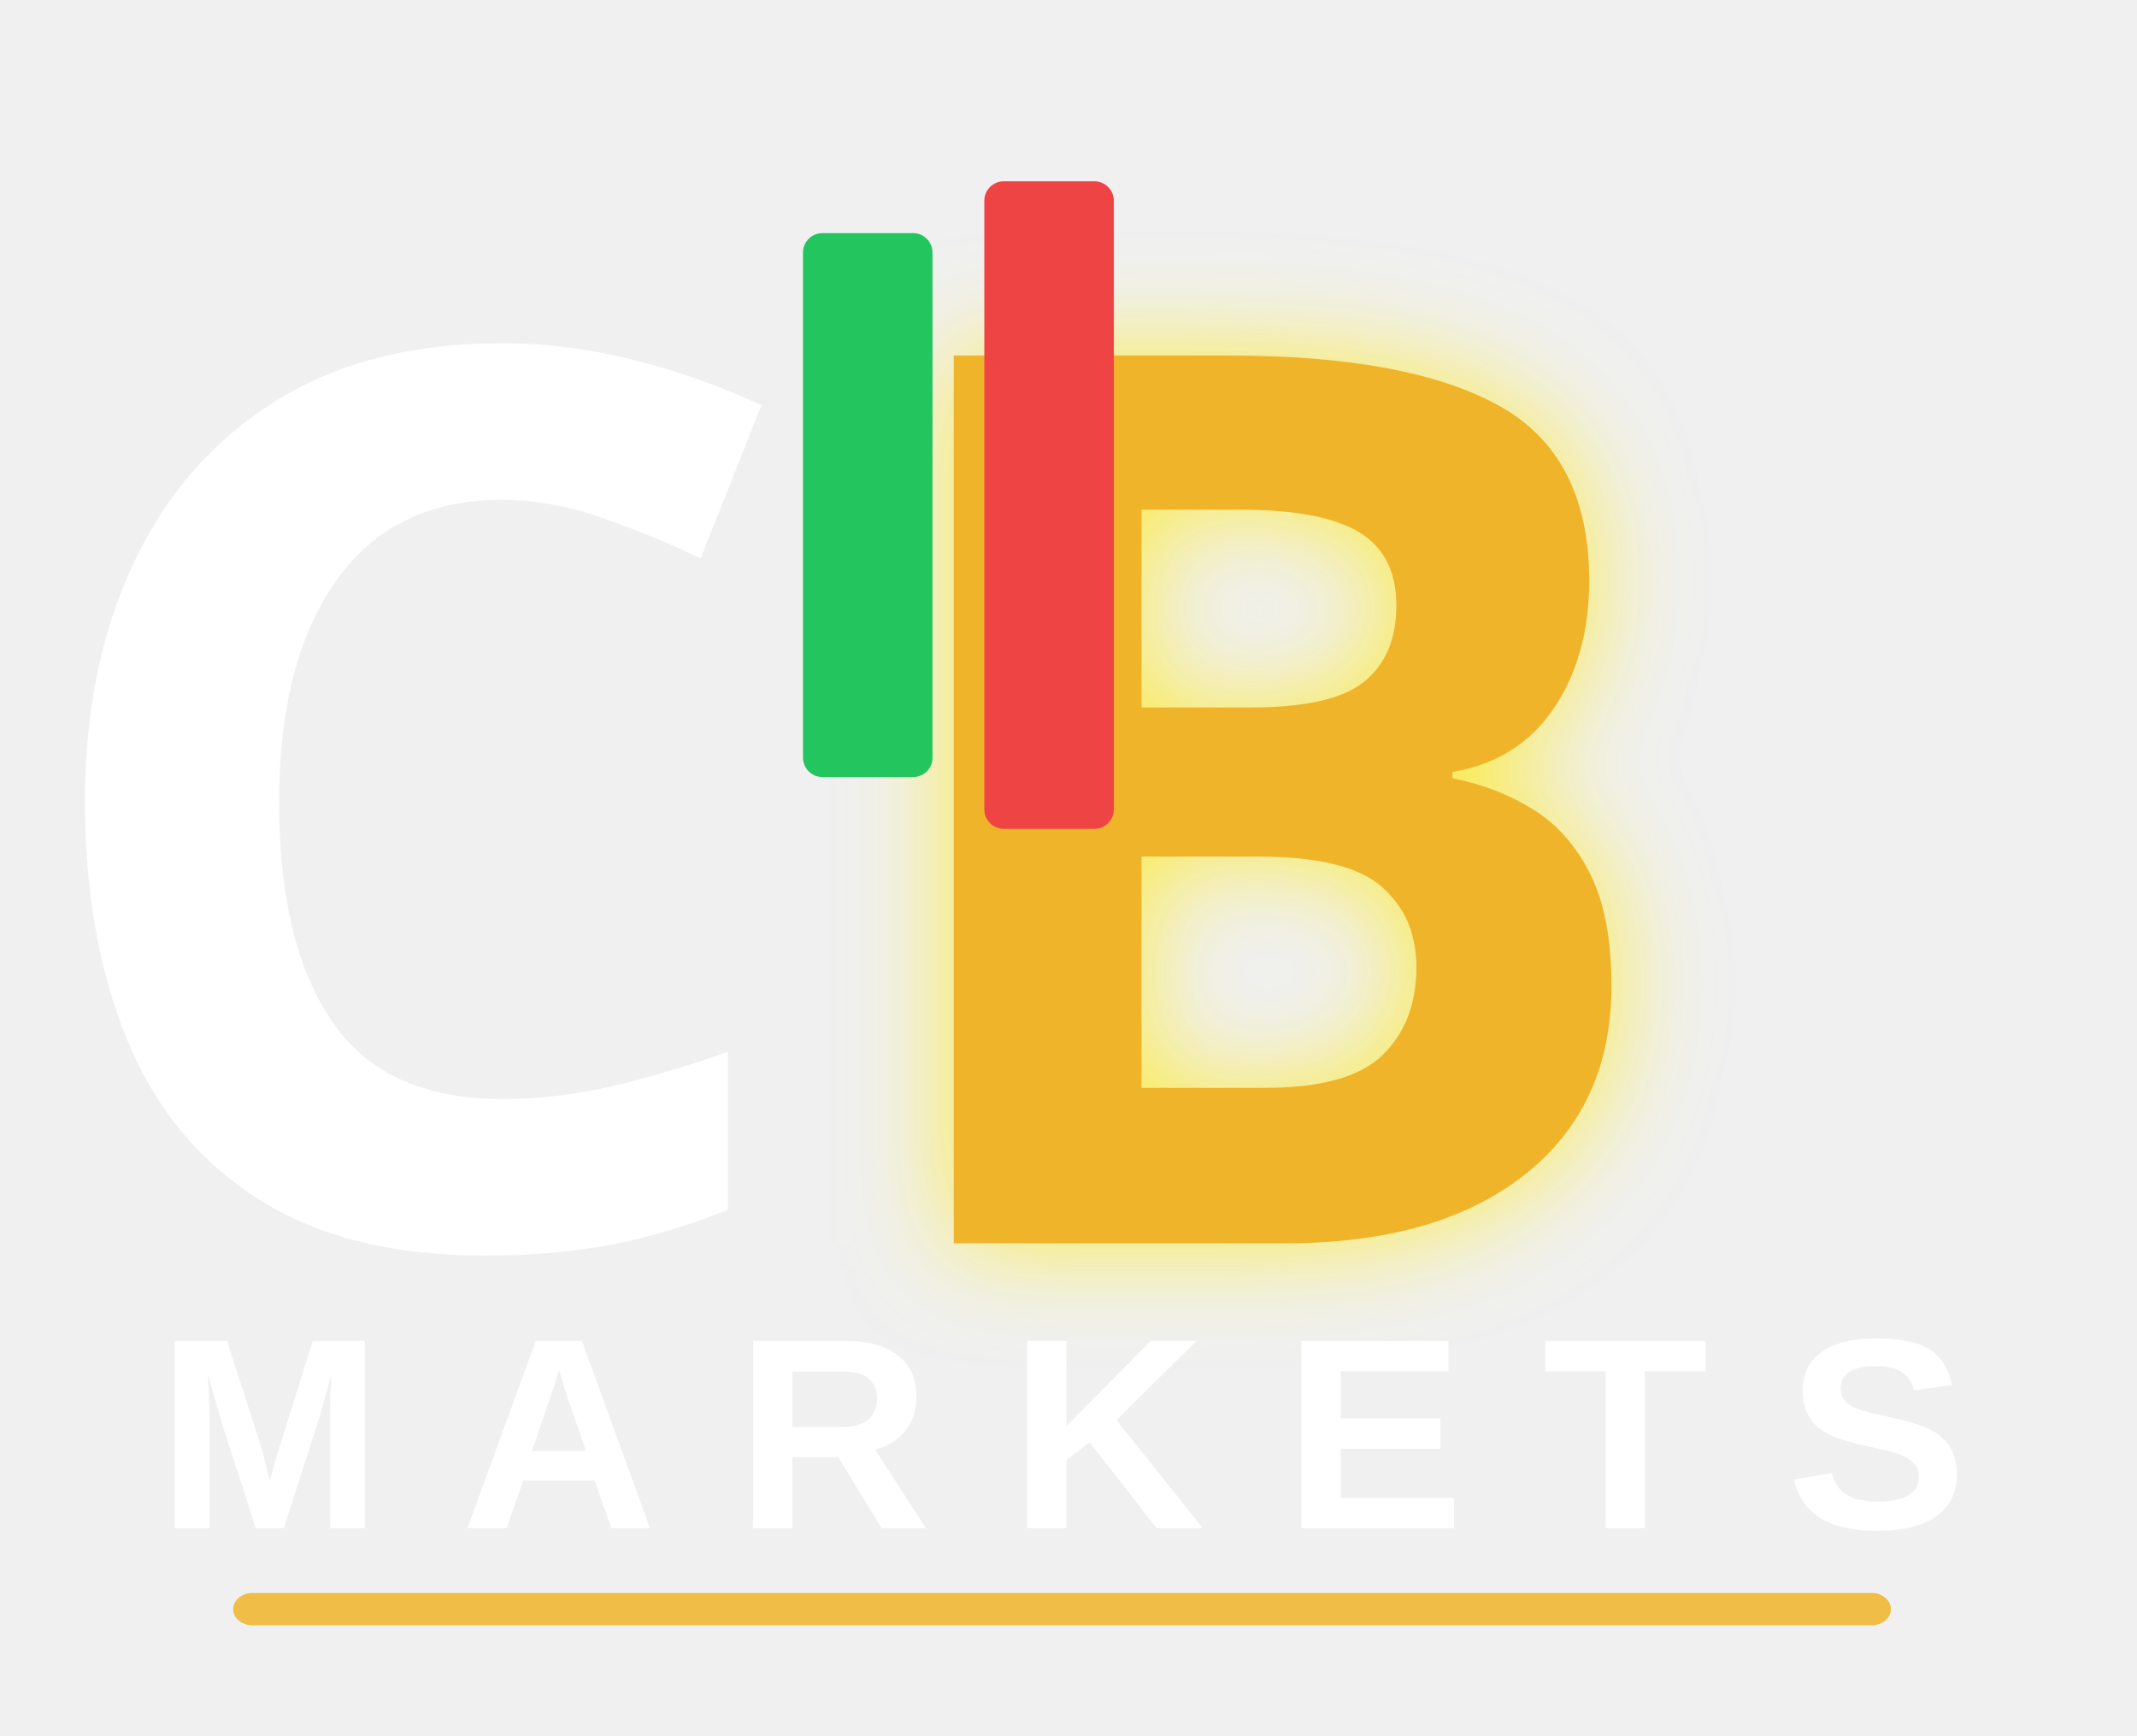
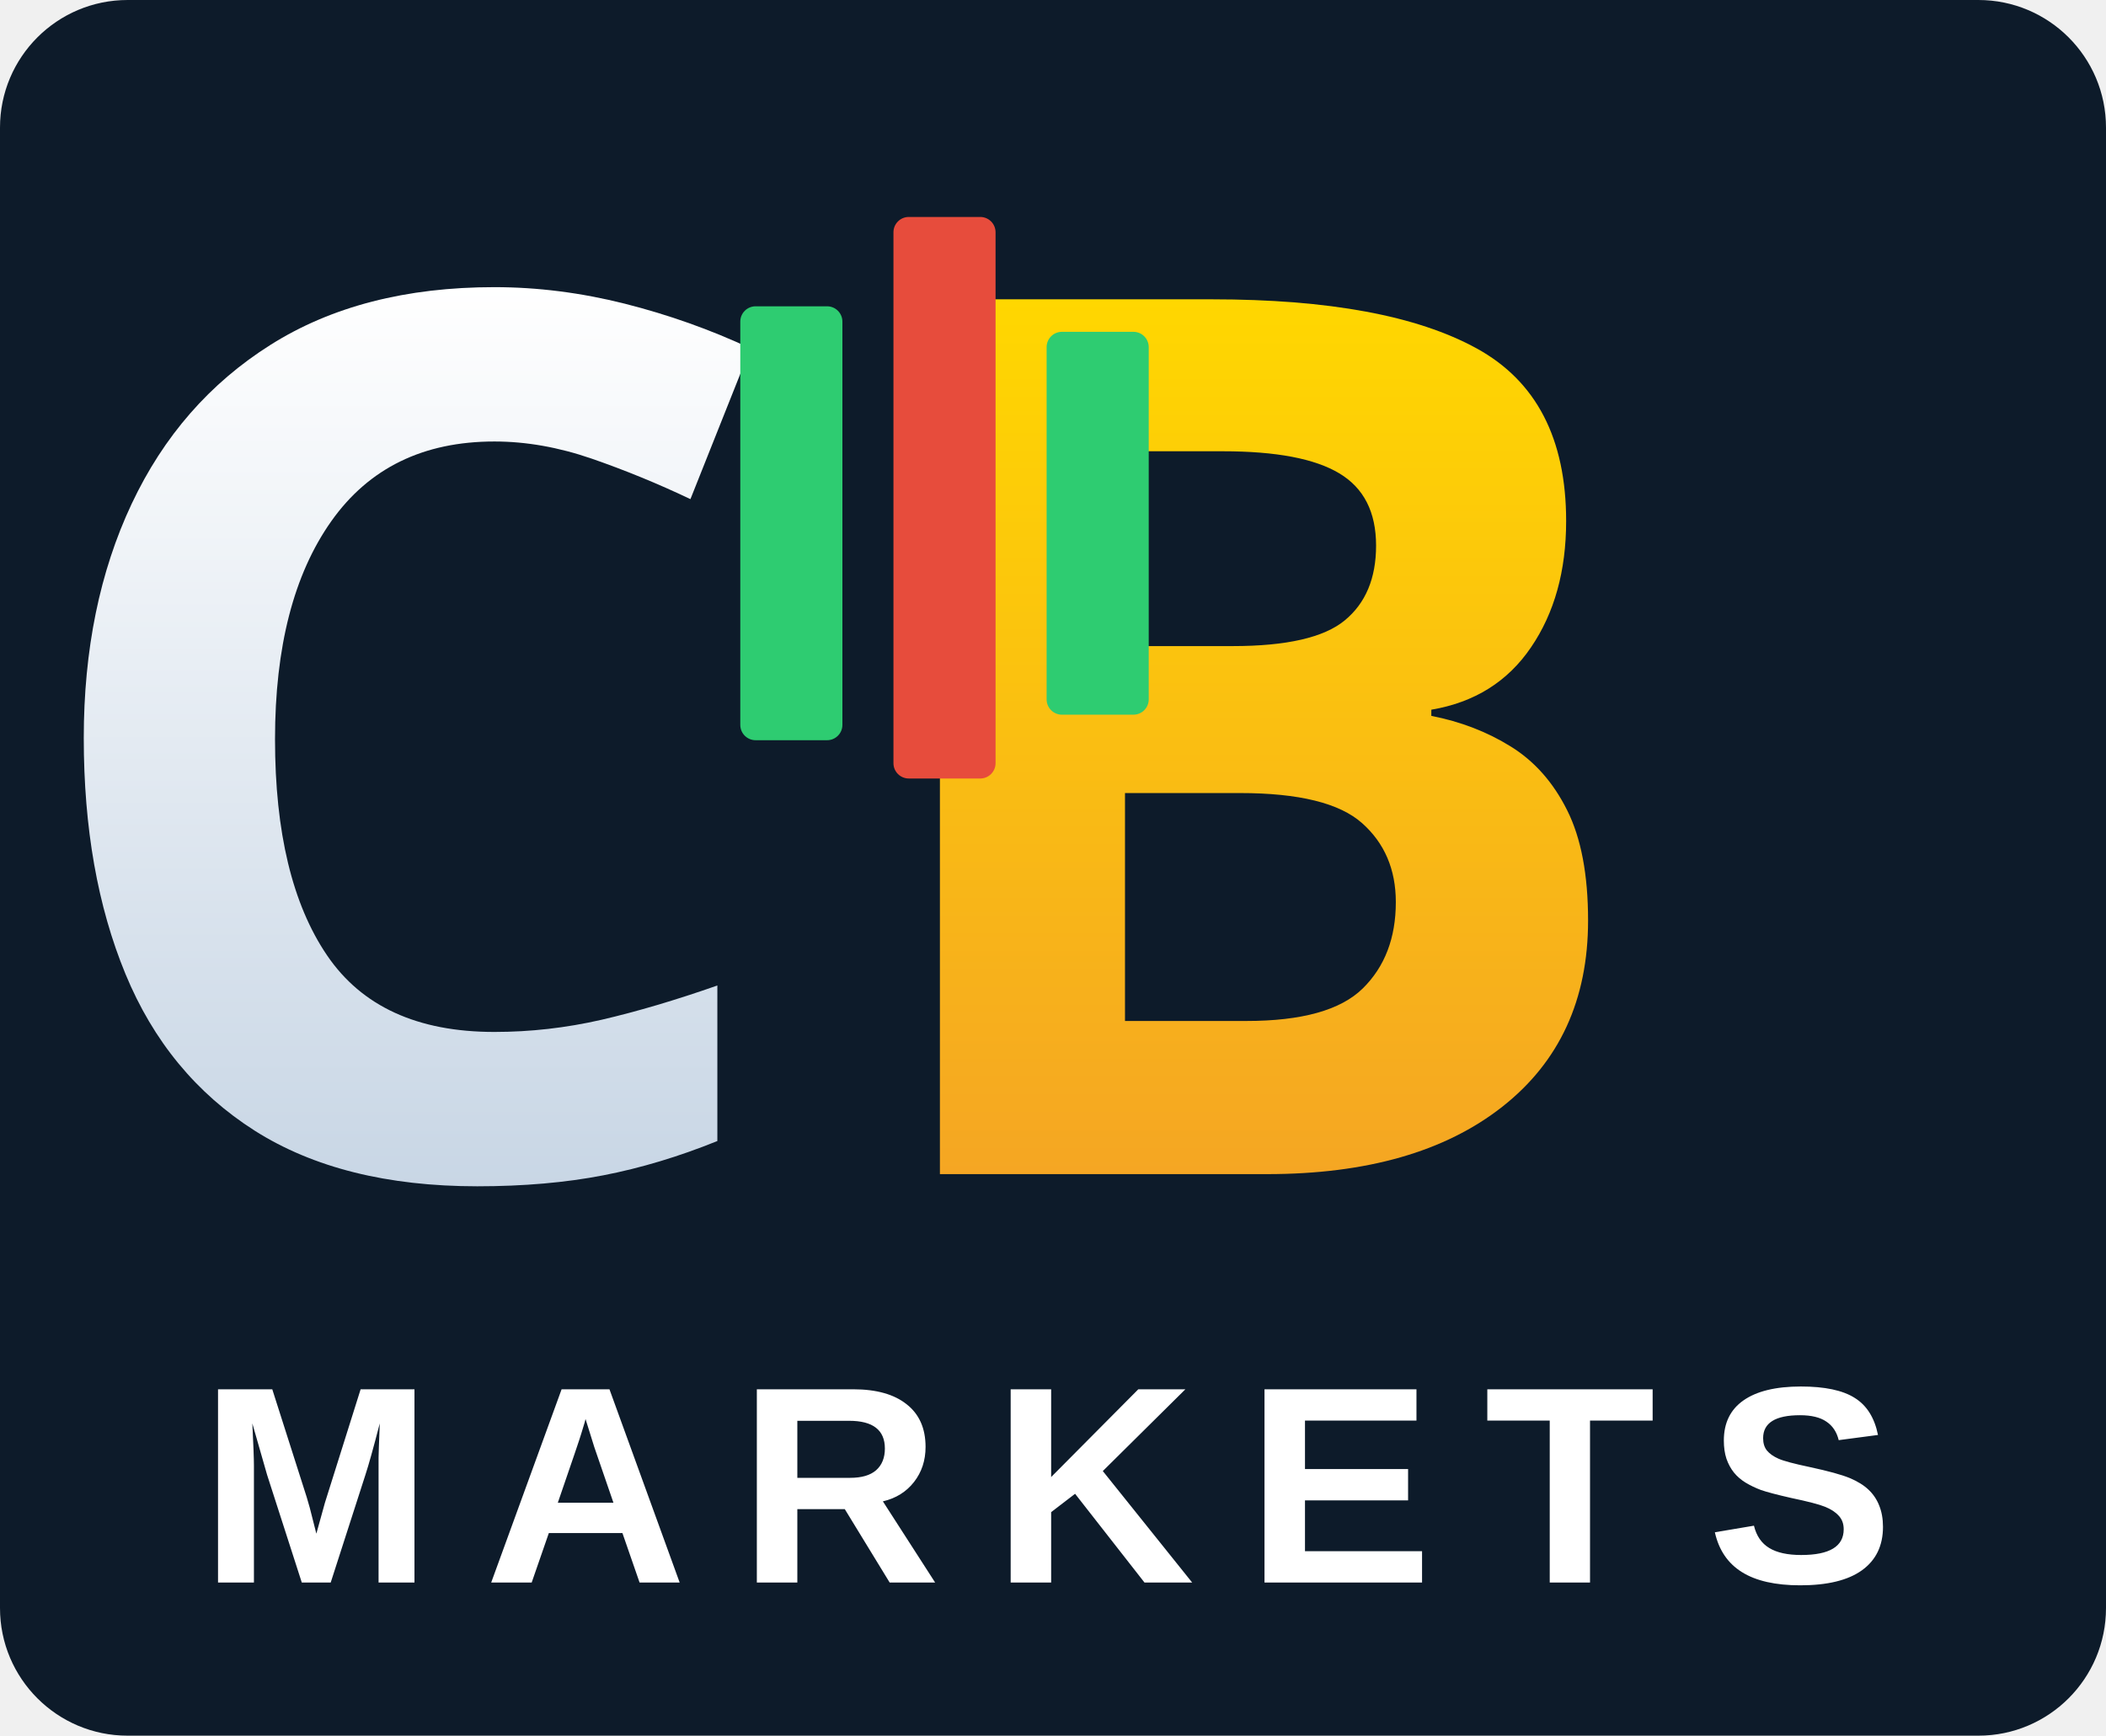
- <svg xmlns="http://www.w3.org/2000/svg" viewBox="0 0 165 134">
+ <svg xmlns="http://www.w3.org/2000/svg" viewBox="0 0 165 136">
  <defs>
-     <filter id="goldGlow" x="-25%" y="-15%" width="150%" height="130%">
-       <feGaussianBlur stdDeviation="4" result="blur" />
-       <feColorMatrix in="blur" type="matrix" values="1 0.7 0 0 0   0.7 0.45 0 0 0   0 0 0 0 0   0 0 0 0.7 0" result="coloredBlur" />
-       <feMerge>
-         <feMergeNode in="coloredBlur" />
-         <feMergeNode in="SourceGraphic" />
-       </feMerge>
-     </filter>
-     <filter id="candleGlow" x="-60%" y="-20%" width="220%" height="140%">
-       <feGaussianBlur stdDeviation="2.5" result="blur" />
+     <linearGradient id="goldGrad" x1="0%" y1="0%" x2="0%" y2="100%">
+       <stop offset="0%" stop-color="#FFD700" />
+       <stop offset="100%" stop-color="#F5A623" />
+     </linearGradient>
+     <linearGradient id="whiteGrad" x1="0%" y1="0%" x2="0%" y2="100%">
+       <stop offset="0%" stop-color="#ffffff" />
+       <stop offset="100%" stop-color="#c8d6e5" />
+     </linearGradient>
+     <filter id="glow" x="-40%" y="-40%" width="180%" height="180%">
+       <feGaussianBlur stdDeviation="1.6" result="blur" />
      <feMerge>
        <feMergeNode in="blur" />
        <feMergeNode in="SourceGraphic" />
      </feMerge>
    </filter>
  </defs>
-   <text x="1" y="96" font-family="'Arial Black', Impact, 'Haettenschweiler', sans-serif" font-weight="900" font-size="96" fill="#ffffff">C</text>
-   <text x="65" y="96" font-family="'Arial Black', Impact, 'Haettenschweiler', sans-serif" font-weight="900" font-size="96" fill="#f0b429" filter="url(#goldGlow)">B</text>
-   <line x1="67" y1="5" x2="67" y2="83" stroke="#22c55e" stroke-width="2" filter="url(#candleGlow)" />
-   <rect x="62" y="18" width="10" height="42" fill="#22c55e" rx="1.5" />
-   <line x1="81" y1="2" x2="81" y2="86" stroke="#ef4444" stroke-width="2" filter="url(#candleGlow)" />
-   <rect x="76" y="14" width="10" height="50" fill="#ef4444" rx="1.5" />
-   <text x="82" y="118" font-family="Arial, Helvetica, sans-serif" font-weight="700" font-size="21" fill="#ffffff" text-anchor="middle" letter-spacing="6">MARKETS</text>
-   <rect x="18" y="123" width="128" height="2.5" fill="#f0b429" rx="1.5" opacity="0.85" />
+   <rect width="165" height="136" fill="#0d1b2a" rx="10" />
+   <text x="1" y="92" font-family="'Arial Black', Impact, 'Haettenschweiler', sans-serif" font-weight="900" font-size="96" fill="url(#whiteGrad)">C</text>
+   <text x="65" y="92" font-family="'Arial Black', Impact, 'Haettenschweiler', sans-serif" font-weight="900" font-size="96" fill="url(#goldGrad)">B</text>
+   <line x1="62" y1="13" x2="62" y2="78" stroke="#27ae60" stroke-width="1.8" filter="url(#glow)" />
+   <rect x="58" y="24" width="8" height="34" fill="#2ecc71" rx="1.2" />
+   <line x1="74" y1="9" x2="74" y2="81" stroke="#c0392b" stroke-width="1.8" filter="url(#glow)" />
+   <rect x="70" y="17" width="8" height="44" fill="#e74c3c" rx="1.2" />
+   <line x1="86" y1="16" x2="86" y2="77" stroke="#27ae60" stroke-width="1.8" filter="url(#glow)" />
+   <rect x="82" y="26" width="8" height="30" fill="#2ecc71" rx="1.2" />
+   <text x="82" y="124" font-family="Arial, Helvetica, sans-serif" font-weight="700" font-size="22" fill="white" text-anchor="middle" letter-spacing="4">MARKETS</text>
</svg>
